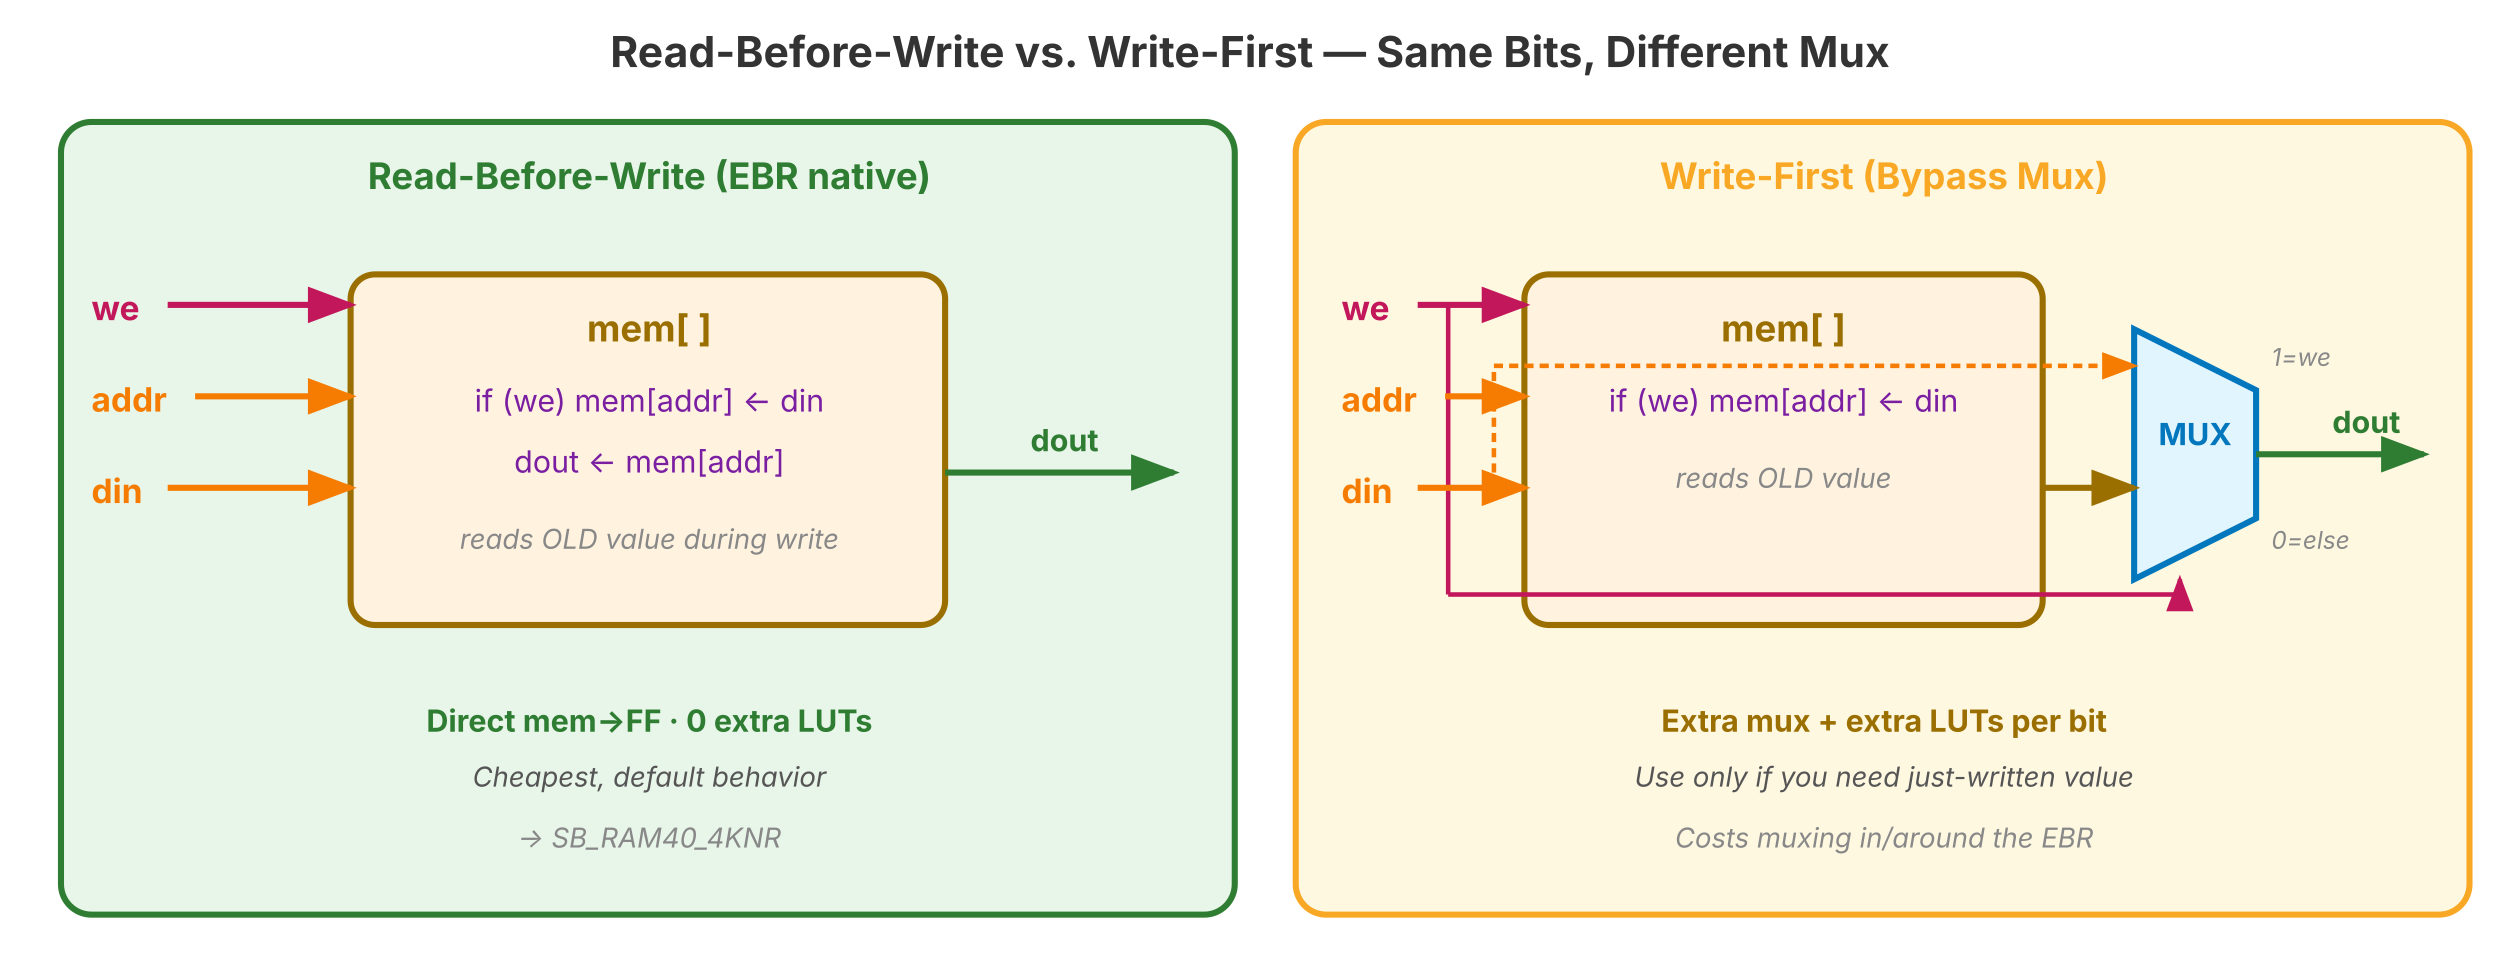
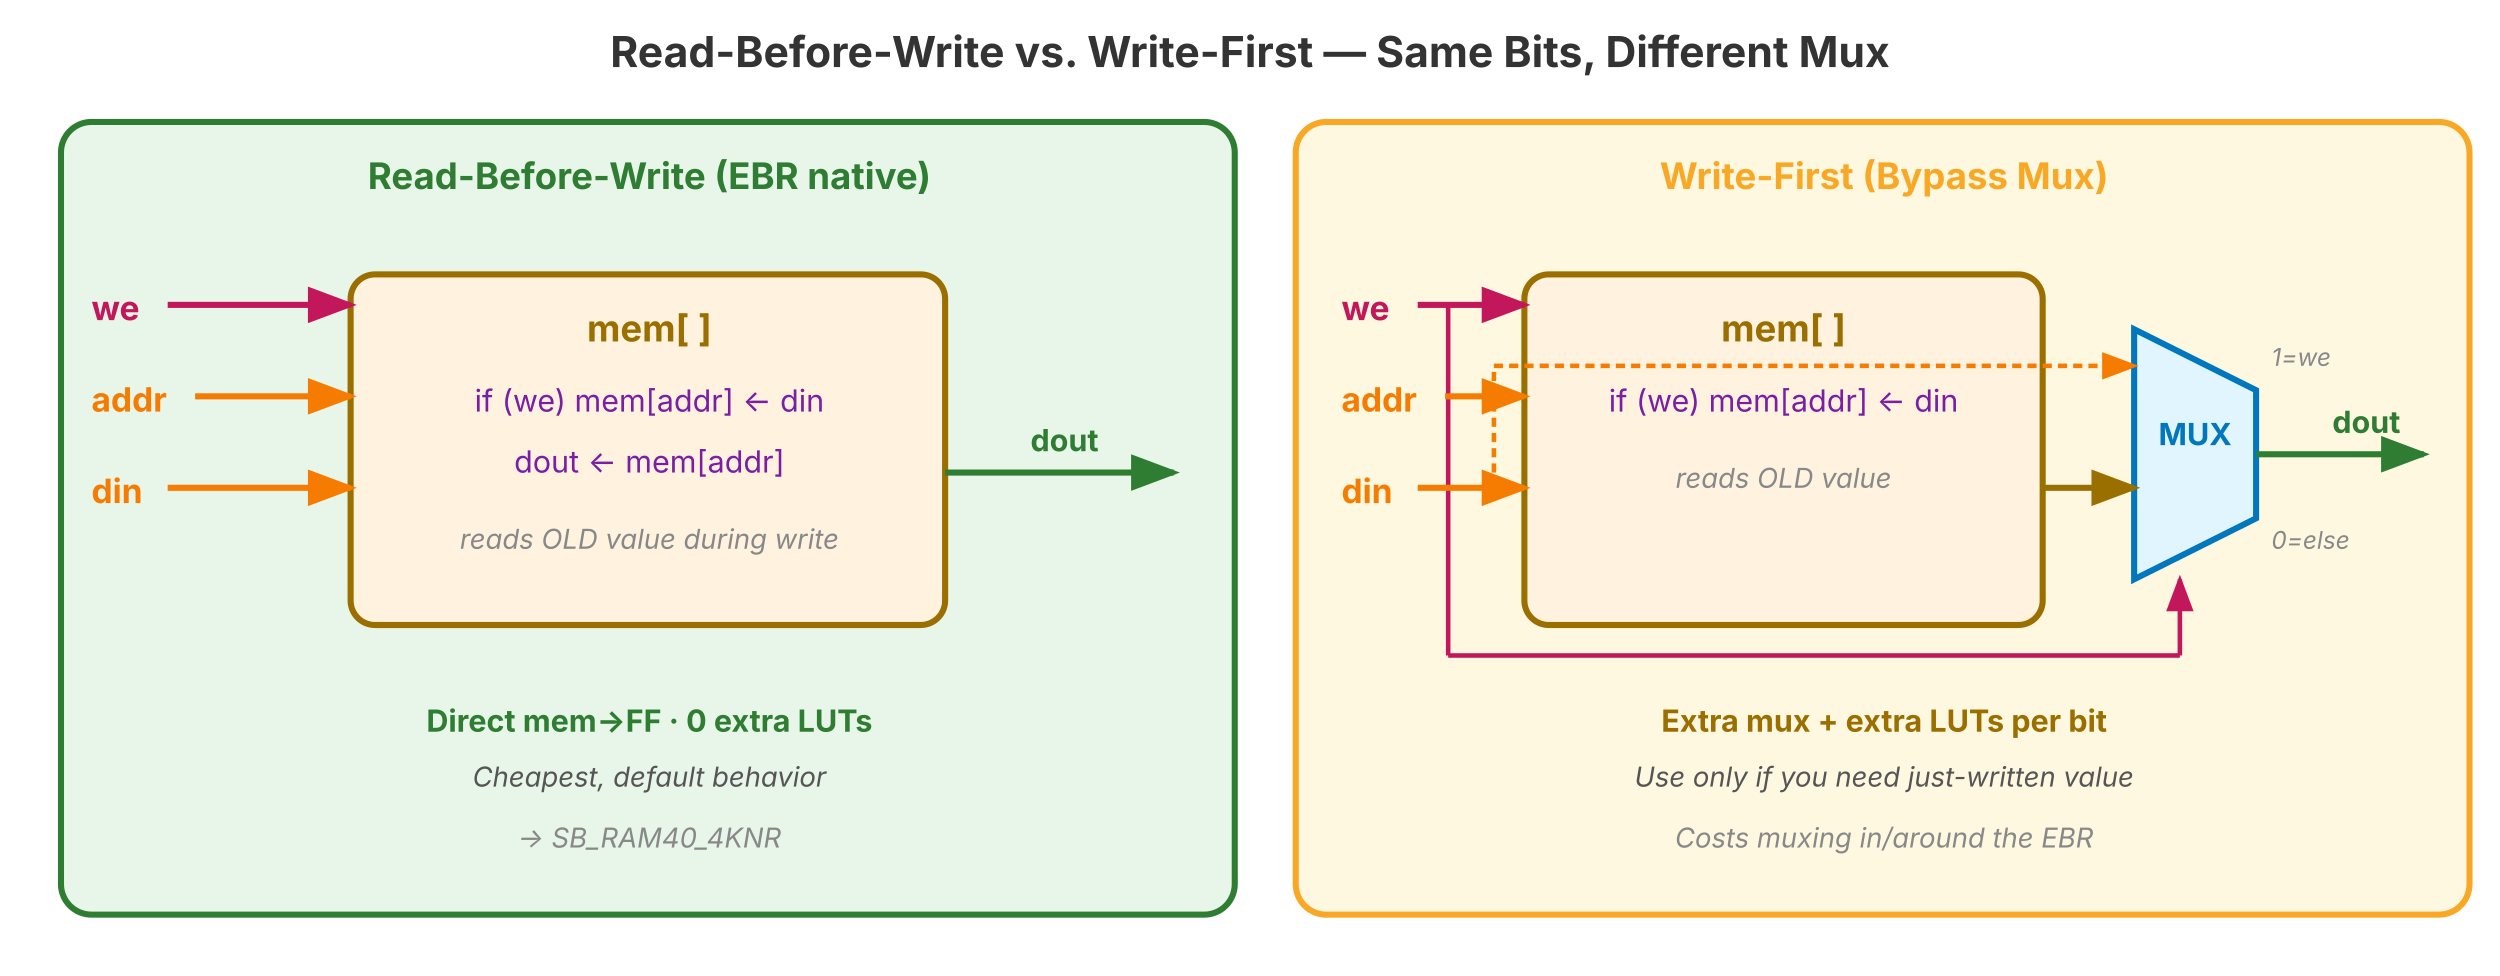
<svg xmlns="http://www.w3.org/2000/svg" viewBox="0 0 820 320" font-family="Inter, sans-serif">
  <defs>
    <marker id="aOrg" markerWidth="8" markerHeight="6" refX="7" refY="3" orient="auto">
      <path d="M0,0 L8,3 L0,6 Z" fill="#F57C00" />
    </marker>
    <marker id="aGrn" markerWidth="8" markerHeight="6" refX="7" refY="3" orient="auto">
      <path d="M0,0 L8,3 L0,6 Z" fill="#2E7D32" />
    </marker>
    <marker id="aAmb" markerWidth="8" markerHeight="6" refX="7" refY="3" orient="auto">
      <path d="M0,0 L8,3 L0,6 Z" fill="#9A6F00" />
    </marker>
    <marker id="aMag" markerWidth="8" markerHeight="6" refX="7" refY="3" orient="auto">
      <path d="M0,0 L8,3 L0,6 Z" fill="#C2185B" />
    </marker>
  </defs>
  <text x="410" y="22" text-anchor="middle" font-size="14" font-weight="700" fill="#333">Read-Before-Write vs. Write-First — Same Bits, Different Mux</text>
  <rect x="20" y="40" width="385" height="260" rx="10" fill="#E8F5E9" stroke="#2E7D32" stroke-width="2" />
  <text x="213" y="62" text-anchor="middle" font-size="12" font-weight="700" fill="#2E7D32">Read-Before-Write (EBR native)</text>
  <rect x="115" y="90" width="195" height="115" rx="8" fill="#FFF3E0" stroke="#9A6F00" stroke-width="2" />
  <text x="213" y="112" text-anchor="middle" font-size="12" font-weight="700" fill="#9A6F00">mem[ ]</text>
  <text x="213" y="135" text-anchor="middle" font-size="10" fill="#7B1FA2">if (we) mem[addr] ← din</text>
  <text x="213" y="155" text-anchor="middle" font-size="10" fill="#7B1FA2">dout ← mem[addr]</text>
  <text x="213" y="180" text-anchor="middle" font-size="9" fill="#888" font-style="italic">reads OLD value during write</text>
  <text x="30" y="105" font-size="11" fill="#C2185B" font-weight="700">we</text>
  <line x1="55" y1="100" x2="115" y2="100" stroke="#C2185B" stroke-width="2" marker-end="url(#aMag)" />
  <text x="30" y="135" font-size="11" fill="#F57C00" font-weight="700">addr</text>
  <line x1="64" y1="130" x2="115" y2="130" stroke="#F57C00" stroke-width="2" marker-end="url(#aOrg)" />
  <text x="30" y="165" font-size="11" fill="#F57C00" font-weight="700">din</text>
  <line x1="55" y1="160" x2="115" y2="160" stroke="#F57C00" stroke-width="2" marker-end="url(#aOrg)" />
  <line x1="310" y1="155" x2="385" y2="155" stroke="#2E7D32" stroke-width="2" marker-end="url(#aGrn)" />
  <text x="338" y="148" font-size="10" fill="#2E7D32" font-weight="700">dout</text>
  <text x="213" y="240" text-anchor="middle" font-size="10" fill="#2E7D32" font-weight="700">Direct mem→FF · 0 extra LUTs</text>
  <text x="213" y="258" text-anchor="middle" font-size="9" fill="#555" font-style="italic">Cheapest, default behavior</text>
  <text x="213" y="278" text-anchor="middle" font-size="9" fill="#888" font-style="italic">→ SB_RAM40_4KNR</text>
  <rect x="425" y="40" width="385" height="260" rx="10" fill="#FFF8E1" stroke="#F9A825" stroke-width="2" />
  <text x="618" y="62" text-anchor="middle" font-size="12" font-weight="700" fill="#F9A825">Write-First (Bypass Mux)</text>
  <rect x="500" y="90" width="170" height="115" rx="8" fill="#FFF3E0" stroke="#9A6F00" stroke-width="2" />
  <text x="585" y="112" text-anchor="middle" font-size="12" font-weight="700" fill="#9A6F00">mem[ ]</text>
  <text x="585" y="135" text-anchor="middle" font-size="10" fill="#7B1FA2">if (we) mem[addr] ← din</text>
  <text x="585" y="160" text-anchor="middle" font-size="9" fill="#888" font-style="italic">reads OLD value</text>
  <polygon points="700,108 740,128 740,170 700,190" fill="#E1F5FE" stroke="#0277BD" stroke-width="2" />
  <text x="720" y="146" text-anchor="middle" font-size="10" font-weight="700" fill="#0277BD">MUX</text>
  <text x="745" y="120" font-size="8" fill="#888" font-style="italic">1=we</text>
  <text x="745" y="180" font-size="8" fill="#888" font-style="italic">0=else</text>
  <text x="440" y="105" font-size="11" fill="#C2185B" font-weight="700">we</text>
  <line x1="465" y1="100" x2="500" y2="100" stroke="#C2185B" stroke-width="2" marker-end="url(#aMag)" />
-   <line x1="475" y1="100" x2="475" y2="195" stroke="#C2185B" stroke-width="1.5" />
-   <line x1="475" y1="195" x2="715" y2="195" stroke="#C2185B" stroke-width="1.5" />
-   <line x1="715" y1="195" x2="715" y2="190" stroke="#C2185B" stroke-width="1.5" marker-end="url(#aMag)" />
+   <line x1="475" y1="100" x2="475" y2="215" stroke="#C2185B" stroke-width="1.5" />
+   <line x1="475" y1="215" x2="715" y2="215" stroke="#C2185B" stroke-width="1.5" />
+   <line x1="715" y1="215" x2="715" y2="190" stroke="#C2185B" stroke-width="1.5" marker-end="url(#aMag)" />
  <text x="440" y="135" font-size="11" fill="#F57C00" font-weight="700">addr</text>
  <line x1="474" y1="130" x2="500" y2="130" stroke="#F57C00" stroke-width="2" marker-end="url(#aOrg)" />
  <text x="440" y="165" font-size="11" fill="#F57C00" font-weight="700">din</text>
  <line x1="465" y1="160" x2="500" y2="160" stroke="#F57C00" stroke-width="2" marker-end="url(#aOrg)" />
  <line x1="670" y1="160" x2="700" y2="160" stroke="#9A6F00" stroke-width="2" marker-end="url(#aAmb)" />
  <line x1="490" y1="160" x2="490" y2="120" stroke="#F57C00" stroke-width="1.5" stroke-dasharray="3,2" />
  <line x1="490" y1="120" x2="700" y2="120" stroke="#F57C00" stroke-width="1.5" stroke-dasharray="3,2" marker-end="url(#aOrg)" />
  <line x1="740" y1="149" x2="795" y2="149" stroke="#2E7D32" stroke-width="2" marker-end="url(#aGrn)" />
  <text x="765" y="142" font-size="10" fill="#2E7D32" font-weight="700">dout</text>
  <text x="618" y="240" text-anchor="middle" font-size="10" fill="#9A6F00" font-weight="700">Extra mux + extra LUTs per bit</text>
  <text x="618" y="258" text-anchor="middle" font-size="9" fill="#555" font-style="italic">Use only if you need just-written value</text>
  <text x="618" y="278" text-anchor="middle" font-size="9" fill="#888" font-style="italic">Costs muxing in/around the EBR</text>
</svg>
